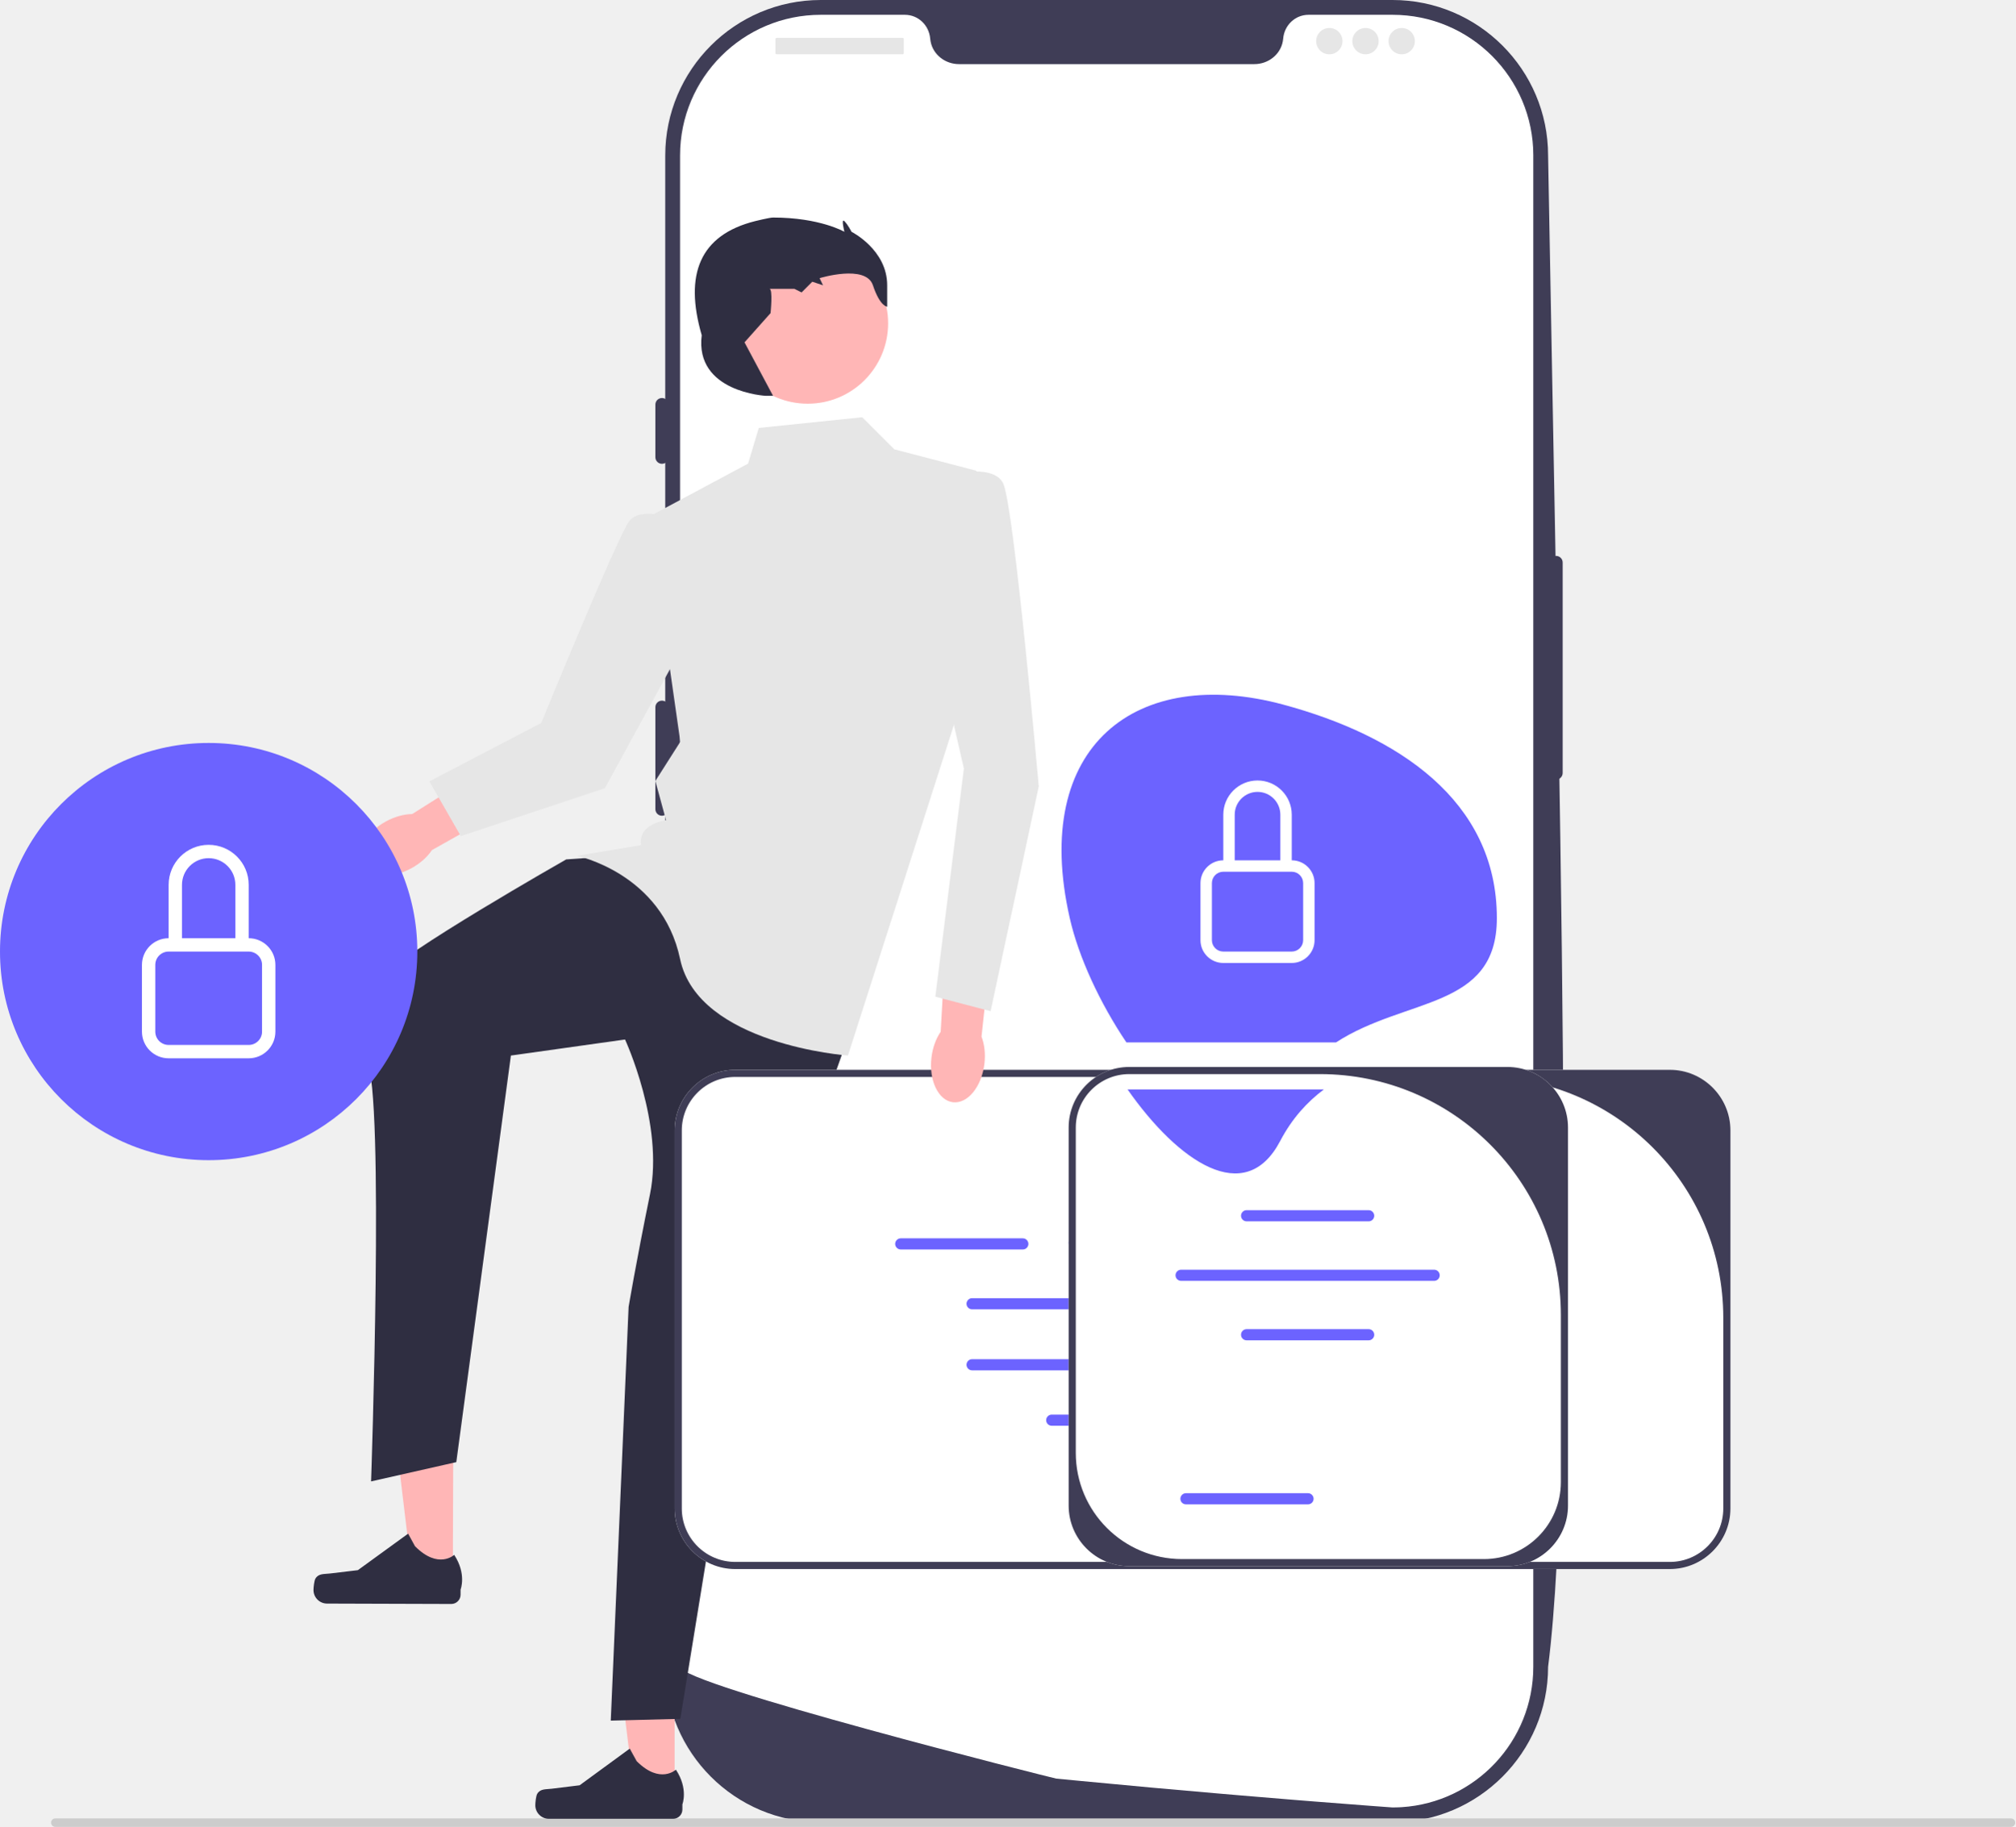
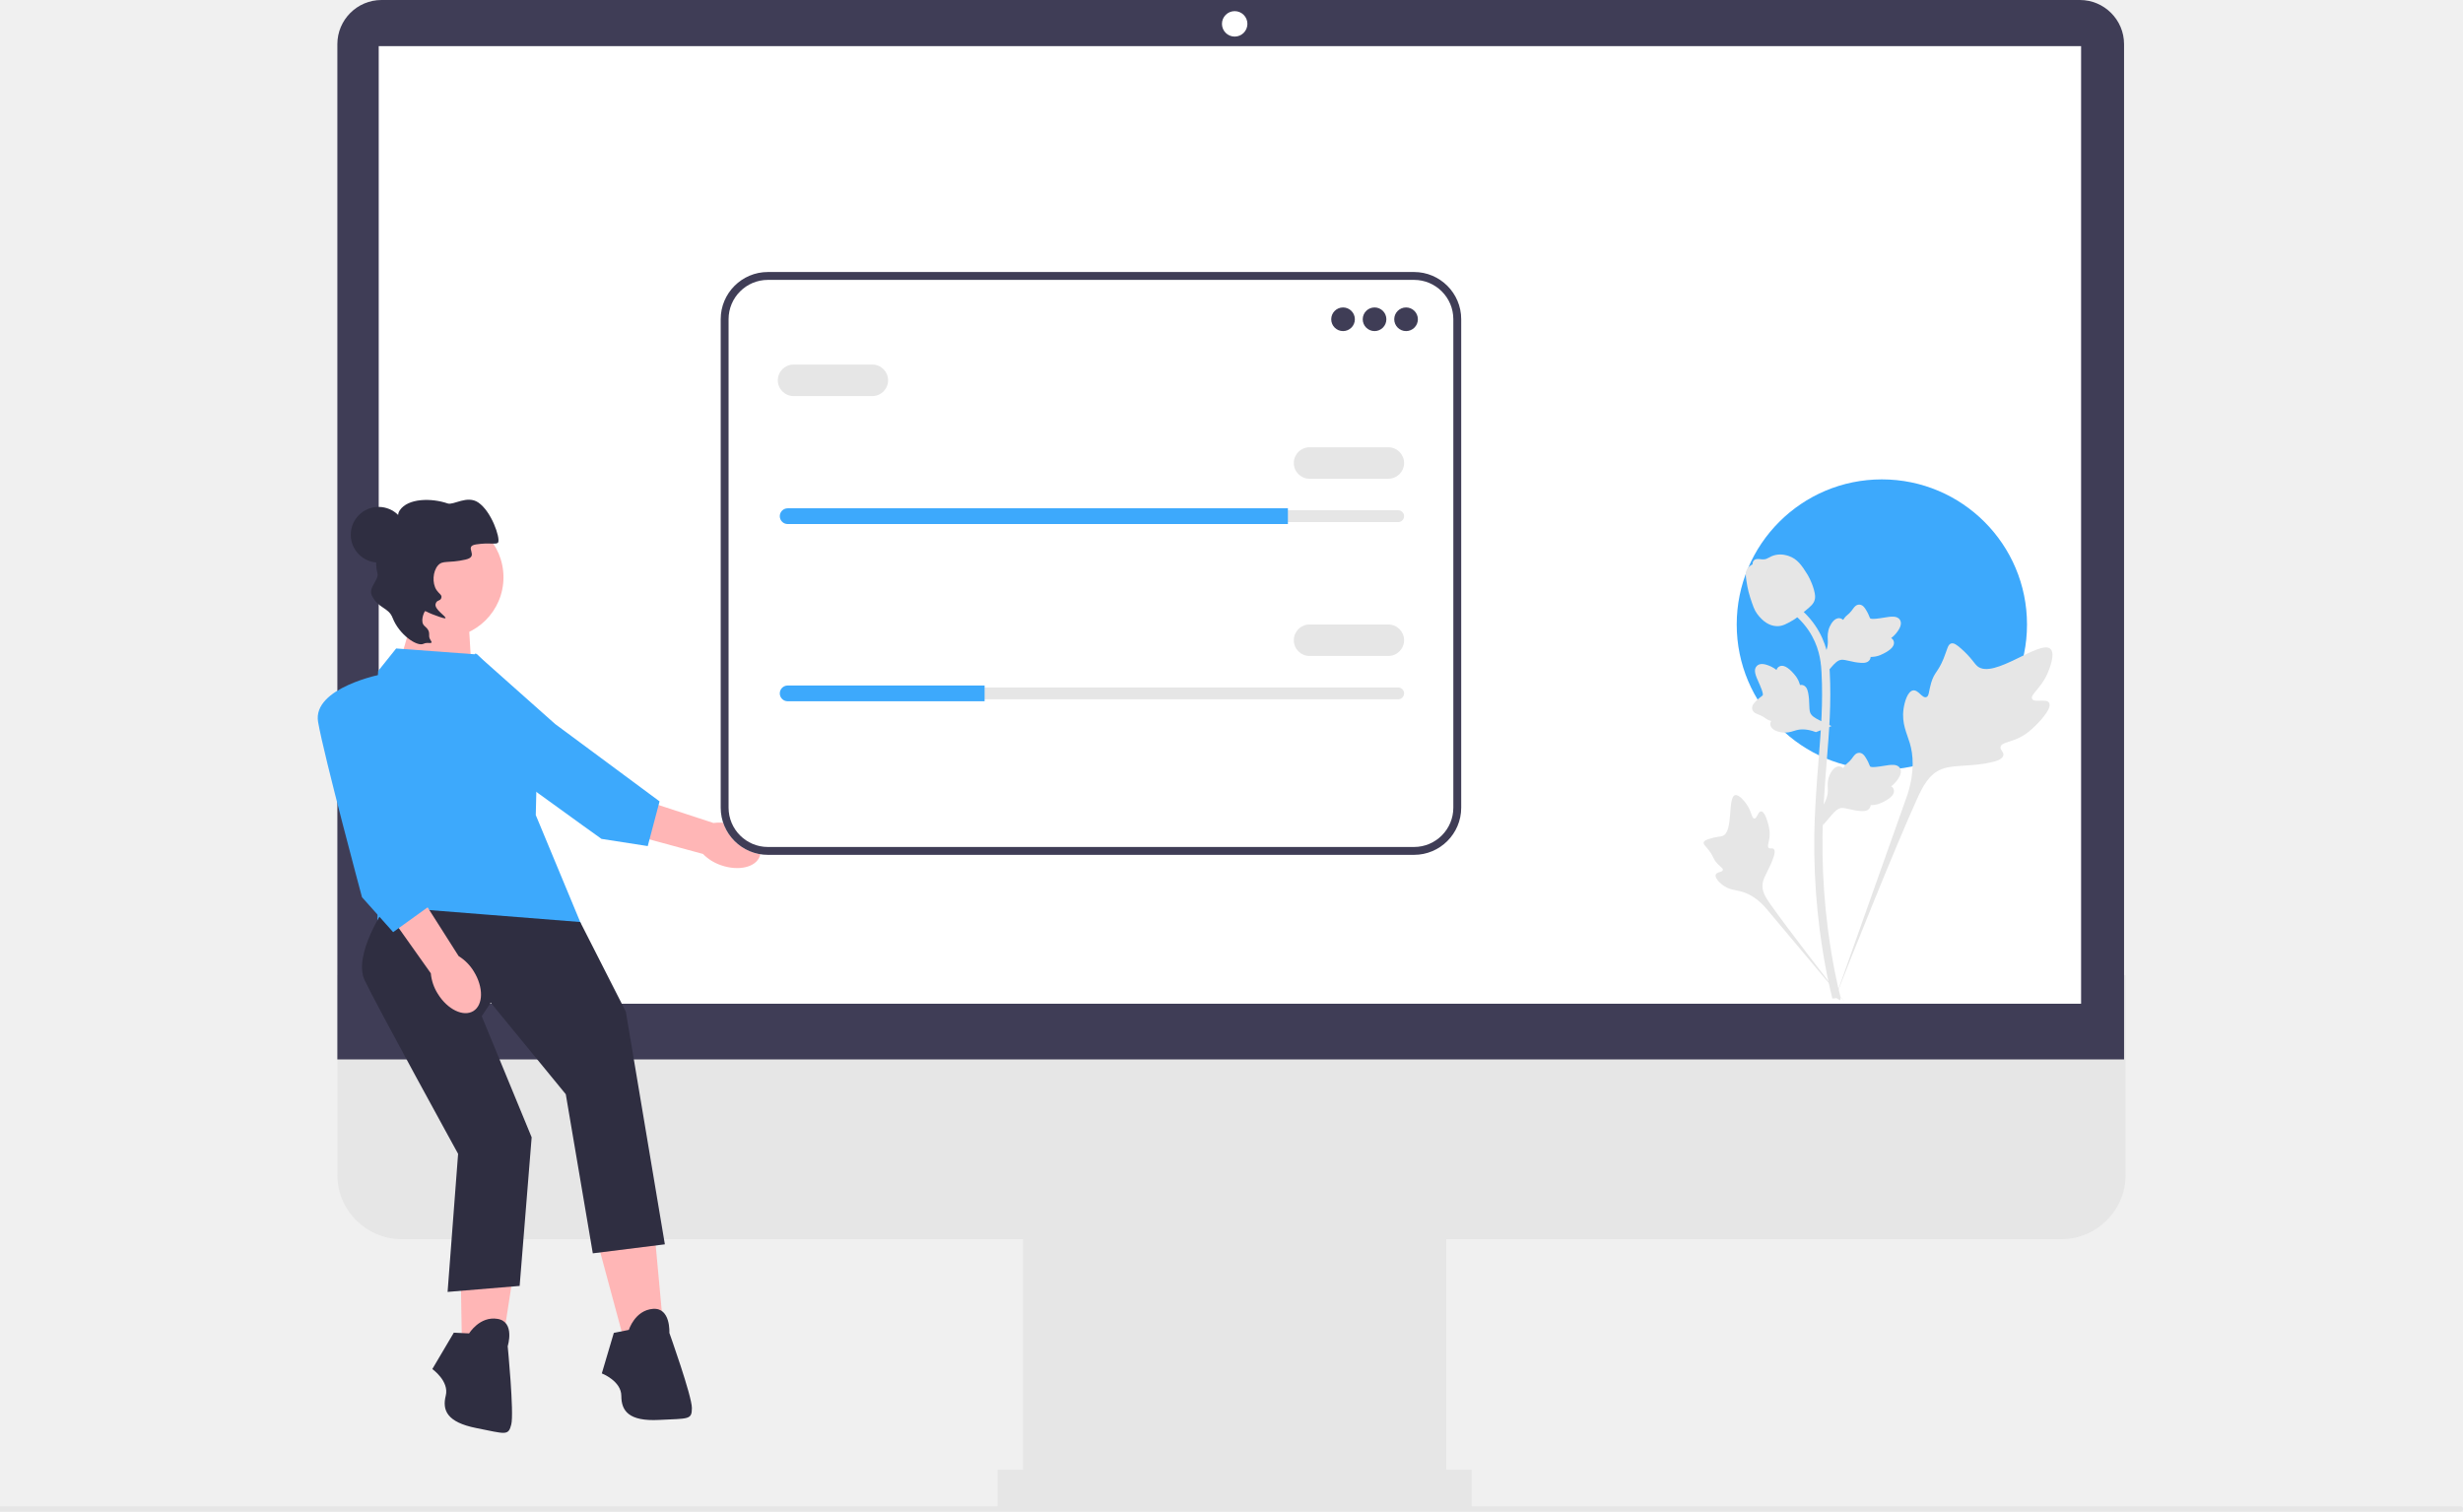
- <svg xmlns="http://www.w3.org/2000/svg" width="564.984" height="512.296" viewBox="0 0 564.984 512.296">
+ <svg xmlns="http://www.w3.org/2000/svg" width="774.04" height="475.137" viewBox="0 0 774.04 475.137">
+   <path d="M647.792,389.5H126.248c-11.154,0-20.229-9.074-20.229-20.229v-62.771H668.02v62.771c0,11.154-9.074,20.229-20.229,20.229Z" fill="#e6e6e6" />
+   <rect x="321.52" y="379" width="133" height="95" fill="#e6e6e6" />
+   <rect x="313.52" y="462" width="149" height="12" fill="#e6e6e6" />
+   <path d="M667.52,333H106.02V13.882c0-7.654,6.228-13.882,13.882-13.882H653.639c7.654,0,13.882,6.228,13.882,13.882V333Z" fill="#3f3d56" />
+   <circle cx="388.02" cy="7.5" r="4" fill="#fff" />
+   <rect x="119.02" y="14.5" width="535" height="301" fill="#fff" />
+   <circle cx="591.406" cy="196.296" r="45.614" fill="#3da9fc" />
+   <path d="M774.04,474.297h0c0,.464-.376,.84-.84,.84H0v-1.68H773.2c.464,0,.84,.376,.84,.84Z" fill="#e6e6e6" />
  <g>
-     <path d="M390.427,511.006H230.114c-24.045,0-43.607-19.562-43.607-43.607V43.607c0-24.045,19.562-43.607,43.607-43.607h160.312c24.044,0,43.606,19.562,43.606,43.607,2.984,170.182,8.073,360.758,0,423.792,0,24.045-19.562,43.607-43.606,43.607l-0,0Z" fill="#3f3d56" />
-     <path d="M436.269,155.885c-1.017,0-1.845,.827-1.845,1.845v59.033c0,1.017,.827,1.845,1.845,1.845s1.845-.827,1.845-1.845v-59.033c0-1.017-.827-1.845-1.845-1.845Z" fill="#3f3d56" />
-     <path d="M429.883,43.607V467.391c0,20.929-16.289,38.049-36.886,39.377h-.009c-.304,.018-.609,.037-.922,.046-.544,.028-1.088,.037-1.642,.037,0,0-2.029-.148-5.737-.424-3.745-.277-9.196-.692-15.994-1.236-2.038-.157-4.188-.332-6.457-.517-4.52-.369-9.482-.775-14.804-1.236-2.121-.175-4.317-.369-6.558-.563-11.456-.987-24.287-2.14-37.818-3.45-2.288-.212-4.594-.434-6.918-.664-.609-.065-105.477-26.427-105.477-31.371V43.607c0-21.796,17.664-39.46,39.46-39.46h23.558c3.763,0,6.789,2.933,7.112,6.687,.028,.249,.055,.498,.101,.747,.683,3.773,4.142,6.401,7.979,6.401h82.805c3.837,0,7.296-2.629,7.979-6.401,.046-.249,.074-.498,.102-.747,.323-3.754,3.348-6.687,7.112-6.687h23.558c21.796,0,39.46,17.664,39.46,39.46h-0Z" fill="#fff" />
-     <path d="M185.585,111.61c-1.017,0-1.845,.827-1.845,1.845v14.758c0,1.017,.827,1.845,1.845,1.845s1.845-.827,1.845-1.845v-14.758c0-1.017-.827-1.845-1.845-1.845Z" fill="#3f3d56" />
-     <path d="M185.585,155.885c-1.017,0-1.845,.827-1.845,1.845v28.594c0,1.017,.827,1.845,1.845,1.845s1.845-.827,1.845-1.845v-28.594c0-1.017-.827-1.845-1.845-1.845v0Z" fill="#3f3d56" />
-     <path d="M185.585,196.47c-1.017,0-1.845,.827-1.845,1.845v28.594c0,1.017,.827,1.845,1.845,1.845s1.845-.827,1.845-1.845v-28.594c0-1.017-.827-1.845-1.845-1.845Z" fill="#3f3d56" />
-     <rect x="217.408" y="10.608" width="35.973" height="4.612" rx=".31" ry=".31" fill="#e6e6e6" />
-     <circle cx="372.694" cy="11.53" r="3.69" fill="#e6e6e6" />
-     <circle cx="382.84" cy="11.53" r="3.69" fill="#e6e6e6" />
-     <circle cx="392.987" cy="11.53" r="3.69" fill="#e6e6e6" />
-   </g>
-   <path d="M14.314,511.106c0,.66,.53,1.19,1.19,1.19H563.794c.66,0,1.19-.53,1.19-1.19,0-.66-.53-1.19-1.19-1.19H15.504c-.66,0-1.19,.53-1.19,1.19Z" fill="#ccc" />
-   <g>
-     <polygon points="189.133 503.29 177.89 503.289 172.541 459.92 189.136 459.921 189.133 503.29" fill="#ffb6b6" />
-     <path d="M150.611,503.035h0c-.35,.59-.535,2.493-.535,3.178h0c0,2.108,1.709,3.816,3.816,3.816h34.821c1.438,0,2.603-1.166,2.603-2.603v-1.45s1.723-4.357-1.824-9.727c0,0-4.408,4.205-10.994-2.381l-1.942-3.518-14.059,10.282-7.793,.959c-1.705,.21-3.216-.033-4.093,1.444h-0v0Z" fill="#2f2e41" />
+     <polygon points="130.953 189.663 125.189 209.835 148.243 211.276 146.803 187.501 130.953 189.663" fill="#ffb6b6" />
+     <g>
+       <g>
+         <path id="uuid-a6c07e27-609a-42c1-9803-308006772003-303" d="M226.73,272.011c5.471,1.868,10.869,.559,12.057-2.923s-2.284-7.817-7.757-9.685c-2.176-.776-4.506-1.02-6.796-.711l-23.28-7.621-3.343,11.001,23.305,6.345c1.623,1.645,3.617,2.877,5.814,3.594Z" fill="#ffb6b6" />
+         <path d="M149.479,205.361s-14.431,17.361-6.082,24.544c8.349,7.183,45.631,33.775,45.631,33.775l14.535,2.263,3.717-14.05-32.82-24.319-24.981-22.213Z" fill="#3da9fc" />
+       </g>
+       <polygon points="187.716 390.18 195.736 419.902 208.474 417.543 205.643 386.878 187.716 390.18" fill="#ffb6b6" />
+       <path d="M197.623,418.015l-4.718,.944-3.774,12.738s6.133,2.359,6.133,7.077,2.359,8.02,11.794,7.548,10.379,0,10.379-3.774-7.077-23.588-7.077-23.588c0,0,.472-8.02-5.189-7.548s-7.548,6.605-7.548,6.605Z" fill="#2f2e41" />
+       <polygon points="144.589 389.718 145.136 420.497 158.065 421.309 162.781 390.877 144.589 389.718" fill="#ffb6b6" />
+       <path d="M147.426,419.126l-4.805-.233-6.76,11.437s5.375,3.78,4.227,8.356,.337,8.353,9.603,10.191c9.267,1.838,10.067,2.525,10.985-1.135,.918-3.661-1.124-24.601-1.124-24.601,0,0,2.409-7.664-3.197-8.584-5.606-.92-8.928,4.57-8.928,4.57Z" fill="#2f2e41" />
+       <path d="M149.975,205.719l-25.475-1.887-5.661,7.077s-2.831,47.648-.944,52.366,.472,31.608,.472,31.608l64.222-4.482-14.214-34.203,.472-19.814-12.738-24.06-6.133-6.605Z" fill="#3da9fc" />
+       <path d="M121.197,284.976s-10.379,15.097-6.605,23.117,29.374,54.587,29.374,54.587l-3.302,43.403,22.645-1.887,3.774-46.705-15.693-38.075,2.831-4.246,23.588,28.778,8.492,50.007,22.645-2.831-12.266-73.124-14.335-28.184-61.148-4.84Z" fill="#2f2e41" />
+       <circle cx="118.979" cy="168.082" r="8.746" fill="#2f2e41" />
+       <circle cx="139.178" cy="181.459" r="19.048" fill="#ffb6b6" />
+       <path d="M133.139,202.342c-2.024,1.072-7.721-2.865-9.759-8.14-1.311-3.394-4.499-2.829-6.533-7.062-1.185-2.466,2.354-4.879,1.77-7.011-1.058-3.864,.268-7.32,.437-7.744,1.459-3.656,3.608-3.571,5.342-7.825,1.044-2.562,.374-2.862,1.252-4.172,2.532-3.782,9.879-3.926,15.06-2.137,1.793,.619,6.112-2.698,9.618-.295,4.131,2.831,6.879,10.99,6.247,12.485-.384,.908-2.523-.017-6.971,.682-4.118,.647,1.317,3.724-3.317,4.773-5.48,1.24-7.131,.108-8.65,1.842-1.605,1.833-1.902,5.542-.437,7.744,.727,1.093,1.664,1.478,1.547,2.239-.214,1.388-1.448,.634-1.852,2.106-.47,1.713,3.433,3.959,3.094,4.477-.068,.104-.361,.217-4.172-1.252-1.522-.587-2.109-1.093-2.279-.906-.276,.303-1.645,3.345-.09,4.639,2.42,2.013,.743,2.813,1.846,4.39,1.138,1.626-.866,.486-2.152,1.168Z" fill="#2f2e41" />
+       <g>
+         <path id="uuid-cdcc4a7b-c7e9-4136-bdd1-e7c84b73eb6c-304" d="M137.599,312.396c3.04,4.917,8.041,7.334,11.17,5.399,3.129-1.935,3.201-7.489,.159-12.407-1.188-1.981-2.833-3.649-4.798-4.865l-13.143-20.671-9.569,6.374,13.973,19.702c.209,2.302,.966,4.52,2.209,6.468Z" fill="#ffb6b6" />
+         <path d="M120.253,211.852s-22.173,4.246-20.286,15.097,13.798,55.069,13.798,55.069l9.79,10.979,11.794-8.492-9.907-39.628-5.189-33.024Z" fill="#3da9fc" />
+       </g>
+     </g>
  </g>
  <g>
-     <polygon points="126.954 443.052 115.71 443.015 110.499 399.629 127.094 399.683 126.954 443.052" fill="#ffb6b6" />
-     <path d="M88.432,442.675h0c-.352,.589-.543,2.491-.545,3.177h0c-.007,2.108,1.696,3.822,3.804,3.828l34.82,.111c1.438,.005,2.607-1.157,2.612-2.595l.005-1.45s1.736-4.352-1.793-9.733c0,0-4.421,4.191-10.986-2.416l-1.931-3.525-14.092,10.237-7.796,.934c-1.706,.204-3.216-.043-4.098,1.431h-0Z" fill="#2f2e41" />
+     <path d="M643.975,220.914c-.872-1.47-4.644,.104-5.338-1.23-.691-1.33,2.814-3.355,4.816-7.983,.361-.835,2.637-6.094,.952-7.716-3.193-3.076-17.804,9.618-22.918,5.464-1.122-.912-1.906-2.731-5.302-5.686-1.351-1.175-2.168-1.706-2.959-1.509-1.122,.28-1.211,1.782-2.414,4.734-1.804,4.428-2.871,4.16-3.923,7.693-.78,2.622-.602,4.147-1.52,4.444-1.299,.42-2.496-2.361-4.142-2.112-1.68,.254-2.696,3.493-3.017,5.918-.602,4.55,1.069,7.553,1.995,10.71,1.007,3.431,1.604,8.649-.721,16.036l-23.007,64.822c5.079-13.301,19.786-49.763,25.966-63.313,1.784-3.911,3.754-7.879,7.798-9.445,3.894-1.508,9.242-.607,16.06-2.25,.796-.192,3.006-.754,3.284-2.054,.23-1.074-1.07-1.674-.87-2.68,.268-1.35,2.824-1.366,5.964-2.924,2.215-1.098,3.594-2.404,4.781-3.527,.358-.339,5.675-5.434,4.514-7.391h-0Z" fill="#e6e6e6" />
+     <path d="M553.46,255.039c-.973,.004-1.289,2.309-2.144,2.265-.852-.044-.835-2.349-2.528-4.667-.305-.418-2.23-3.052-3.513-2.694-2.431,.68-.417,11.513-3.931,12.825-.771,.288-1.891,.147-4.321,.962-.967,.324-1.463,.572-1.594,1.017-.186,.631,.525,1.108,1.627,2.551,1.653,2.163,1.213,2.61,2.644,4.145,1.062,1.14,1.862,1.492,1.742,2.028-.169,.759-1.879,.544-2.232,1.424-.36,.898,.936,2.331,2.034,3.188,2.06,1.609,4.015,1.655,5.832,2.111,1.974,.496,4.708,1.708,7.663,4.981l25.177,29.995c-5.063-6.331-18.715-24.069-23.583-31.012-1.405-2.004-2.784-4.116-2.385-6.553,.384-2.346,2.368-4.711,3.529-8.531,.136-.446,.497-1.693-.06-2.204-.461-.423-1.13,.042-1.567-.346-.585-.521,.144-1.78,.286-3.771,.1-1.404-.143-2.458-.352-3.364-.063-.273-1.03-4.353-2.325-4.348v0Z" fill="#e6e6e6" />
+     <path d="M572.875,259.397l-.586-5.234,.268-.397c1.24-1.835,1.872-3.627,1.879-5.328,.001-.27-.011-.541-.024-.816-.051-1.092-.114-2.449,.594-4.031,.397-.882,1.511-2.924,3.187-2.671,.451,.063,.792,.27,1.051,.513,.038-.061,.077-.121,.119-.187,.522-.796,.935-1.137,1.333-1.466,.306-.253,.622-.513,1.117-1.13,.217-.27,.387-.508,.529-.708,.433-.604,1-1.324,1.998-1.312,1.067,.051,1.625,.933,1.995,1.516,.661,1.041,.96,1.792,1.159,2.29,.072,.182,.154,.387,.196,.45,.344,.505,3.138,.033,4.19-.139,2.364-.394,4.41-.735,5.253,.756,.604,1.067,.155,2.477-1.374,4.304-.476,.569-.983,1.001-1.433,1.34,.373,.222,.706,.564,.842,1.099h0c.318,1.269-.772,2.54-3.24,3.783-.613,.311-1.438,.725-2.594,.925-.545,.094-1.035,.116-1.454,.129-.009,.243-.066,.505-.214,.776-.433,.796-1.336,1.175-2.695,1.084-1.496-.078-2.728-.364-3.815-.614-.949-.217-1.767-.402-2.409-.359-1.19,.096-2.108,1.049-3.184,2.285l-2.688,3.142h-0Z" fill="#e6e6e6" />
+     <path d="M575.595,228.233l-4.914,1.895-.452-.159c-2.089-.734-3.983-.89-5.63-.466-.262,.067-.52,.148-.784,.23-1.043,.326-2.34,.731-4.05,.448-.954-.16-3.212-.72-3.392-2.405-.053-.452,.061-.835,.23-1.147-.068-.021-.137-.044-.211-.067-.902-.303-1.337-.616-1.756-.918-.322-.232-.654-.471-1.376-.794-.317-.142-.589-.245-.819-.333-.694-.266-1.535-.631-1.776-1.6-.222-1.044,.49-1.808,.961-2.315,.84-.903,1.49-1.383,1.921-1.702,.158-.116,.335-.247,.385-.304,.402-.461-.764-3.043-1.197-4.018-.981-2.187-1.83-4.079-.601-5.273,.878-.855,2.356-.779,4.512,.237,.671,.317,1.217,.697,1.659,1.046,.121-.417,.366-.826,.85-1.093h0c1.146-.63,2.653,.103,4.482,2.174,.456,.514,1.066,1.207,1.553,2.275,.229,.503,.375,.972,.494,1.374,.237-.053,.506-.065,.805,.01,.88,.217,1.476,.994,1.732,2.332,.304,1.467,.34,2.731,.374,3.846,.03,.973,.059,1.811,.264,2.421,.395,1.127,1.549,1.773,3.018,2.501l3.721,1.803-0,0Z" fill="#e6e6e6" />
+     <path d="M572.875,212.813l-.586-5.234,.268-.397c1.24-1.835,1.872-3.627,1.879-5.328,.001-.27-.011-.541-.024-.816-.051-1.092-.114-2.449,.594-4.031,.397-.882,1.511-2.924,3.187-2.671,.451,.063,.792,.27,1.051,.513,.038-.061,.077-.121,.119-.187,.522-.796,.935-1.137,1.333-1.466,.306-.253,.622-.513,1.117-1.13,.217-.27,.387-.508,.529-.708,.433-.604,1-1.324,1.998-1.312,1.067,.051,1.625,.933,1.995,1.516,.661,1.041,.96,1.792,1.159,2.29,.072,.182,.154,.387,.196,.45,.344,.505,3.138,.033,4.19-.139,2.364-.394,4.41-.735,5.253,.756,.604,1.067,.155,2.477-1.374,4.304-.476,.569-.983,1.001-1.433,1.34,.373,.222,.706,.564,.842,1.099h0c.318,1.269-.772,2.54-3.24,3.783-.613,.311-1.438,.725-2.594,.925-.545,.094-1.035,.116-1.454,.129-.009,.243-.066,.505-.214,.776-.433,.796-1.336,1.175-2.695,1.084-1.496-.078-2.728-.364-3.815-.614-.949-.217-1.767-.402-2.409-.359-1.19,.096-2.108,1.049-3.184,2.285l-2.688,3.142h-0Z" fill="#e6e6e6" />
+     <path d="M578.23,314.412l-1.097-.687-.265-1.266,.265,1.266-1.279,.147c-.02-.119-.09-.392-.195-.819-.572-2.34-2.318-9.462-3.773-20.679-1.016-7.83-1.591-15.879-1.71-23.929-.119-8.062,.263-14.166,.569-19.071,.231-3.7,.512-7.223,.787-10.655,.733-9.169,1.424-17.831,.91-27.419-.114-2.141-.353-6.596-2.956-11.338-1.51-2.75-3.59-5.191-6.183-7.253l1.612-2.027c2.862,2.28,5.163,4.984,6.84,8.037,2.886,5.257,3.147,10.112,3.272,12.445,.523,9.758-.176,18.503-.916,27.76-.273,3.42-.553,6.927-.783,10.612-.303,4.86-.681,10.911-.564,18.869,.116,7.954,.685,15.905,1.687,23.636,1.438,11.075,3.158,18.091,3.723,20.396,.301,1.231,.364,1.489,.056,1.976v-0Z" fill="#e6e6e6" />
+     <path d="M558.558,196.82c-.106,0-.214-.003-.322-.01-2.204-.119-4.245-1.438-6.067-3.92-.854-1.168-1.291-2.5-2.163-5.156-.135-.409-.792-2.487-1.192-5.345-.262-1.868-.229-2.649,.142-3.339,.411-.768,1.075-1.304,1.823-1.666-.033-.248-.006-.503,.101-.763,.441-1.079,1.614-.938,2.248-.869,.321,.04,.722,.094,1.154,.071,.68-.033,1.045-.235,1.599-.538,.529-.291,1.188-.652,2.165-.852,1.926-.402,3.54,.144,4.072,.323,2.799,.933,4.179,3.109,5.776,5.628,.318,.505,1.412,2.345,2.133,4.868,.521,1.82,.447,2.628,.291,3.23-.318,1.236-1.07,1.944-2.98,3.505-1.994,1.635-2.995,2.454-3.854,2.952-2,1.155-3.256,1.88-4.925,1.88v0Z" fill="#e6e6e6" />
  </g>
-   <path d="M172.734,240l-14,1s-47.396,26.947-51.396,32.947-9.5,14.5-4.5,23.5,1.195,117.973,1.195,117.973l23.893-5.405,15.308-114.015,32-4.5s11,23.732,7,43.366-6,31.634-6,31.634l-5,116,19.5-.5,17.5-107.5,30-85-39-46-26.5-3.5Z" fill="#2f2e41" />
-   <path d="M241.734,117l-29,3-3,10-28,15,9,63-7,11,3,11s-8,1-7,7l-18,3s23.874,4.874,28.937,28.937,47.063,27.063,47.063,27.063l33-103,3-61-23-6-9-9Z" fill="#e6e6e6" />
-   <circle cx="226.451" cy="90.661" r="22.544" fill="#ffb6b6" />
-   <path d="M214.734,111h0s-20-1-18-17c-4.95-17.038-.569-28.101,15-32,0,0,4-1,5-1,13.153,0,20,4,20,4,0,0-1-3.961,0-2.98s2,2.98,2,2.98c0,0,10,5,10,15s0,6,0,6c0,0-2,0-4-6s-14.949-2-14.949-2l.949,2-3-1-3,3-2-1s-8,0-7,0,.303,6.796,.303,6.796l-7.303,8.204,8,15h-2Z" fill="#2f2e41" />
-   <path d="M108.18,230.354c-5.693,3.107-8.706,8.563-6.728,12.186s8.196,4.041,13.889,.934c2.492-1.36,4.471-3.17,5.742-5.08l23.959-13.469-6.56-11.109-22.923,14.457c-2.294,.036-4.886,.721-7.379,2.081Z" fill="#ffb6b6" />
-   <path d="M188.978,145.467s-9.392-3.576-12.628,.729-24.613,56.535-24.613,56.535l-31.364,16.38,8.82,15.359,40.387-13.446,26.647-48.733-7.249-26.823Z" fill="#e6e6e6" />
  <g>
-     <path d="M485.149,316.998v106c0,9.374-7.626,17-17,17H206.149c-9.374,0-17-7.626-17-17v-106c0-9.374,7.626-17,17-17H468.149c9.374,0,17,7.626,17,17Z" fill="#fff" />
-     <path d="M485.149,316.998v106c0,9.374-7.626,17-17,17H206.149c-9.374,0-17-7.626-17-17v-106c0-9.374,7.626-17,17-17H468.149c9.374,0,17,7.626,17,17Zm-17,121c8.284,0,15-6.716,15-15v-53.441c0-37.312-30.247-67.559-67.559-67.559H206.149c-8.284,0-15,6.716-15,15v106c0,8.284,6.716,15,15,15H468.149Z" fill="#3f3d56" />
-     <g>
-       <path d="M306.76,364.039h-34.221c-.863,0-1.565,.702-1.565,1.564s.702,1.565,1.565,1.565h34.221c.863,0,1.564-.702,1.564-1.565s-.702-1.564-1.564-1.564Z" fill="#6c63ff" />
-       <path d="M358.76,364.039h-34.221c-.863,0-1.565,.702-1.565,1.564s.702,1.565,1.565,1.565h34.221c.863,0,1.564-.702,1.564-1.565s-.702-1.564-1.564-1.564Z" fill="#6c63ff" />
-     </g>
-     <g>
-       <path d="M306.76,381.145h-34.221c-.863,0-1.565,.702-1.565,1.564s.702,1.565,1.565,1.565h34.221c.863,0,1.564-.702,1.564-1.565s-.702-1.564-1.564-1.564Z" fill="#6c63ff" />
-       <path d="M358.76,381.145h-34.221c-.863,0-1.565,.702-1.565,1.564s.702,1.565,1.565,1.565h34.221c.863,0,1.564-.702,1.564-1.565s-.702-1.564-1.564-1.564Z" fill="#6c63ff" />
-       <path d="M412.324,382.71c0-.863-.702-1.564-1.564-1.564h-34.221c-.863,0-1.565,.702-1.565,1.564s.702,1.565,1.565,1.565h34.221c.863,0,1.564-.702,1.564-1.565Z" fill="#6c63ff" />
-     </g>
-     <g>
-       <path d="M286.76,350.381c.863,0,1.564-.702,1.564-1.565s-.702-1.564-1.564-1.564h-34.221c-.863,0-1.565,.702-1.565,1.564s.702,1.565,1.565,1.565h34.221Z" fill="#6c63ff" />
-       <path d="M387.539,349.744h34.221c.863,0,1.564-.702,1.564-1.565s-.702-1.564-1.564-1.564h-34.221c-.863,0-1.565,.702-1.565,1.564s.702,1.565,1.565,1.565Z" fill="#6c63ff" />
-       <path d="M301.176,350.073h70.947c.863,0,1.564-.702,1.564-1.565s-.702-1.564-1.564-1.564h-70.947c-.863,0-1.565,.702-1.565,1.564s.702,1.565,1.565,1.565Z" fill="#6c63ff" />
-     </g>
-     <path d="M329.09,396.687h-34.221c-.863,0-1.565,.702-1.565,1.564s.702,1.565,1.565,1.565h34.221c.863,0,1.564-.702,1.564-1.565s-.702-1.564-1.564-1.564Z" fill="#6c63ff" />
-     <g>
-       <path d="M439.611,316.199v106c0,9.374-7.626,17-17,17h-106c-9.374,0-17-7.626-17-17v-106c0-9.374,7.626-17,17-17h106c9.374,0,17,7.626,17,17Z" fill="#fff" />
-       <path d="M439.611,316.199v106c0,9.374-7.626,17-17,17h-106c-9.374,0-17-7.626-17-17v-106c0-9.374,7.626-17,17-17h106c9.374,0,17,7.626,17,17Zm-23.576,121c11.916,0,21.576-9.66,21.576-21.576v-46.865c0-37.312-30.247-67.559-67.559-67.559h-53.441c-8.284,0-15,6.716-15,15v91.211c0,16.452,13.337,29.789,29.789,29.789h84.635v0h-0Z" fill="#3f3d56" />
-       <path d="M383.722,342.491h-34.221c-.863,0-1.565-.702-1.565-1.565s.702-1.564,1.565-1.564h34.221c.863,0,1.564,.702,1.564,1.564s-.702,1.565-1.564,1.565v0Z" fill="#6c63ff" />
-       <path d="M383.722,375.855h-34.221c-.863,0-1.565-.702-1.565-1.565s.702-1.564,1.565-1.564h34.221c.863,0,1.564,.702,1.564,1.564s-.702,1.565-1.564,1.565v0Z" fill="#6c63ff" />
-       <path d="M366.722,421.855h-34.221c-.863,0-1.565-.702-1.565-1.565s.702-1.564,1.565-1.564h34.221c.863,0,1.564,.702,1.564,1.564s-.702,1.565-1.564,1.565v0Z" fill="#6c63ff" />
-       <path d="M402.085,359.184h-70.947c-.863,0-1.565-.702-1.565-1.565s.702-1.564,1.565-1.564h70.947c.863,0,1.564,.702,1.564,1.564s-.702,1.565-1.564,1.565v0Z" fill="#6c63ff" />
-     </g>
-     <g>
-       <g>
-         <path d="M419.667,257.462c0-33.067-27.948-51.258-59.873-59.873-40.931-11.046-70.908,11.306-59.873,59.873,2.501,11.007,8.482,23.863,15.886,34.86h58.754c19.626-12.777,45.106-9.194,45.106-34.86Z" fill="#6c63ff" />
-         <path d="M358.914,319.972c3.342-6.371,7.579-10.968,12.248-14.467h-55.03c14.164,20.232,32.947,33.217,42.782,14.467Z" fill="#6c63ff" />
-       </g>
-       <path d="M352.564,222.062c3.533,0,6.397,2.864,6.397,6.397v12.794h-12.794v-12.794c0-3.533,2.864-6.397,6.397-6.397Zm9.595,19.19v-12.794c0-5.299-4.296-9.595-9.595-9.595s-9.595,4.296-9.595,9.595v12.794c-3.533,0-6.397,2.864-6.397,6.397v15.992c0,3.533,2.864,6.397,6.397,6.397h19.19c3.533,0,6.397-2.864,6.397-6.397v-15.992c0-3.533-2.864-6.397-6.397-6.397h0Zm-19.19,3.198h19.19c1.766,0,3.198,1.432,3.198,3.198v15.992c0,1.766-1.432,3.198-3.198,3.198h-19.19c-1.766,0-3.198-1.432-3.198-3.198v-15.992c0-1.766,1.432-3.198,3.198-3.198Z" fill="#fff" />
-     </g>
-   </g>
-   <path d="M261.15,296.543c-.771,6.44,1.926,12.059,6.024,12.549s8.046-4.332,8.817-10.772c.338-2.819,.011-5.481-.808-7.624l2.926-27.329-12.854-1.1-1.52,27.058c-1.301,1.889-2.247,4.398-2.585,7.217Z" fill="#ffb6b6" />
-   <path d="M264.234,133.5s14-4,17,2,10,85,10,85l-13.5,63.059-15.5-4.059,8-64-11-48,5-34Z" fill="#e6e6e6" />
-   <g>
-     <circle cx="58.5" cy="266.84" r="58.5" fill="#6c63ff" />
-     <path d="M58.5,240.651c4.133,0,7.483,3.35,7.483,7.483v14.965h-14.965v-14.965c0-4.133,3.35-7.483,7.483-7.483Zm11.224,22.448v-14.965c0-6.199-5.025-11.224-11.224-11.224s-11.224,5.025-11.224,11.224v14.965c-4.133,0-7.483,3.35-7.483,7.483v18.706c0,4.133,3.35,7.483,7.483,7.483h22.448c4.133,0,7.483-3.35,7.483-7.483v-18.706c0-4.133-3.35-7.483-7.483-7.483h0Zm-22.448,3.741h22.448c2.066,0,3.741,1.675,3.741,3.741v18.706c0,2.066-1.675,3.741-3.741,3.741h-22.448c-2.066,0-3.741-1.675-3.741-3.741v-18.706c0-2.066,1.675-3.741,3.741-3.741Z" fill="#fff" />
+     <path d="M444.384,268.703H241.318c-8.175,0-14.825-6.651-14.825-14.825V100.325c0-8.174,6.65-14.825,14.825-14.825h203.066c8.175,0,14.825,6.651,14.825,14.825V253.877c0,8.174-6.65,14.825-14.825,14.825Z" fill="#fff" />
+     <path d="M444.384,268.703H241.318c-8.175,0-14.825-6.651-14.825-14.825V100.325c0-8.174,6.65-14.825,14.825-14.825h203.066c8.175,0,14.825,6.651,14.825,14.825V253.877c0,8.174-6.65,14.825-14.825,14.825ZM241.318,87.976c-6.809,0-12.35,5.54-12.35,12.35V253.877c0,6.809,5.54,12.35,12.35,12.35h203.066c6.809,0,12.35-5.54,12.35-12.35V100.325c0-6.809-5.54-12.35-12.35-12.35H241.318Z" fill="#3f3d56" />
+     <circle cx="422.074" cy="100.354" r="3.714" fill="#3f3d56" />
+     <circle cx="431.976" cy="100.354" r="3.714" fill="#3f3d56" />
+     <circle cx="441.879" cy="100.354" r="3.714" fill="#3f3d56" />
+     <path d="M247.536,160.39c-1.024,0-1.857,.833-1.857,1.857,0,.499,.193,.961,.543,1.302,.353,.361,.815,.555,1.314,.555h191.868c1.024,0,1.857-.833,1.857-1.857,0-.499-.193-.961-.543-1.302-.353-.361-.815-.555-1.314-.555H247.536Z" fill="#e6e6e6" />
+     <path d="M404.744,159.771v4.951H247.536c-.681,0-1.3-.272-1.745-.73-.458-.446-.73-1.065-.73-1.745,0-1.362,1.114-2.476,2.476-2.476h157.208Z" fill="#3da9fc" />
+     <path d="M436.309,150.487h-24.757c-2.73,0-4.951-2.221-4.951-4.951s2.221-4.951,4.951-4.951h24.757c2.73,0,4.951,2.221,4.951,4.951s-2.221,4.951-4.951,4.951Z" fill="#e6e6e6" />
+     <path d="M274.15,124.492h-24.757c-2.73,0-4.951-2.221-4.951-4.951s2.221-4.951,4.951-4.951h24.757c2.73,0,4.951,2.221,4.951,4.951s-2.221,4.951-4.951,4.951Z" fill="#e6e6e6" />
+     <path d="M247.536,216.094c-1.024,0-1.857,.833-1.857,1.857,0,.499,.193,.961,.543,1.302,.353,.361,.815,.555,1.314,.555h191.868c1.024,0,1.857-.833,1.857-1.857,0-.499-.193-.961-.543-1.302-.353-.361-.815-.555-1.314-.555H247.536Z" fill="#e6e6e6" />
+     <path d="M309.429,215.475v4.951h-61.893c-.681,0-1.3-.272-1.745-.73-.458-.446-.73-1.065-.73-1.745,0-1.362,1.114-2.476,2.476-2.476h61.893Z" fill="#3da9fc" />
+     <path d="M436.309,206.191h-24.757c-2.73,0-4.951-2.221-4.951-4.951s2.221-4.951,4.951-4.951h24.757c2.73,0,4.951,2.221,4.951,4.951s-2.221,4.951-4.951,4.951Z" fill="#e6e6e6" />
  </g>
</svg>
